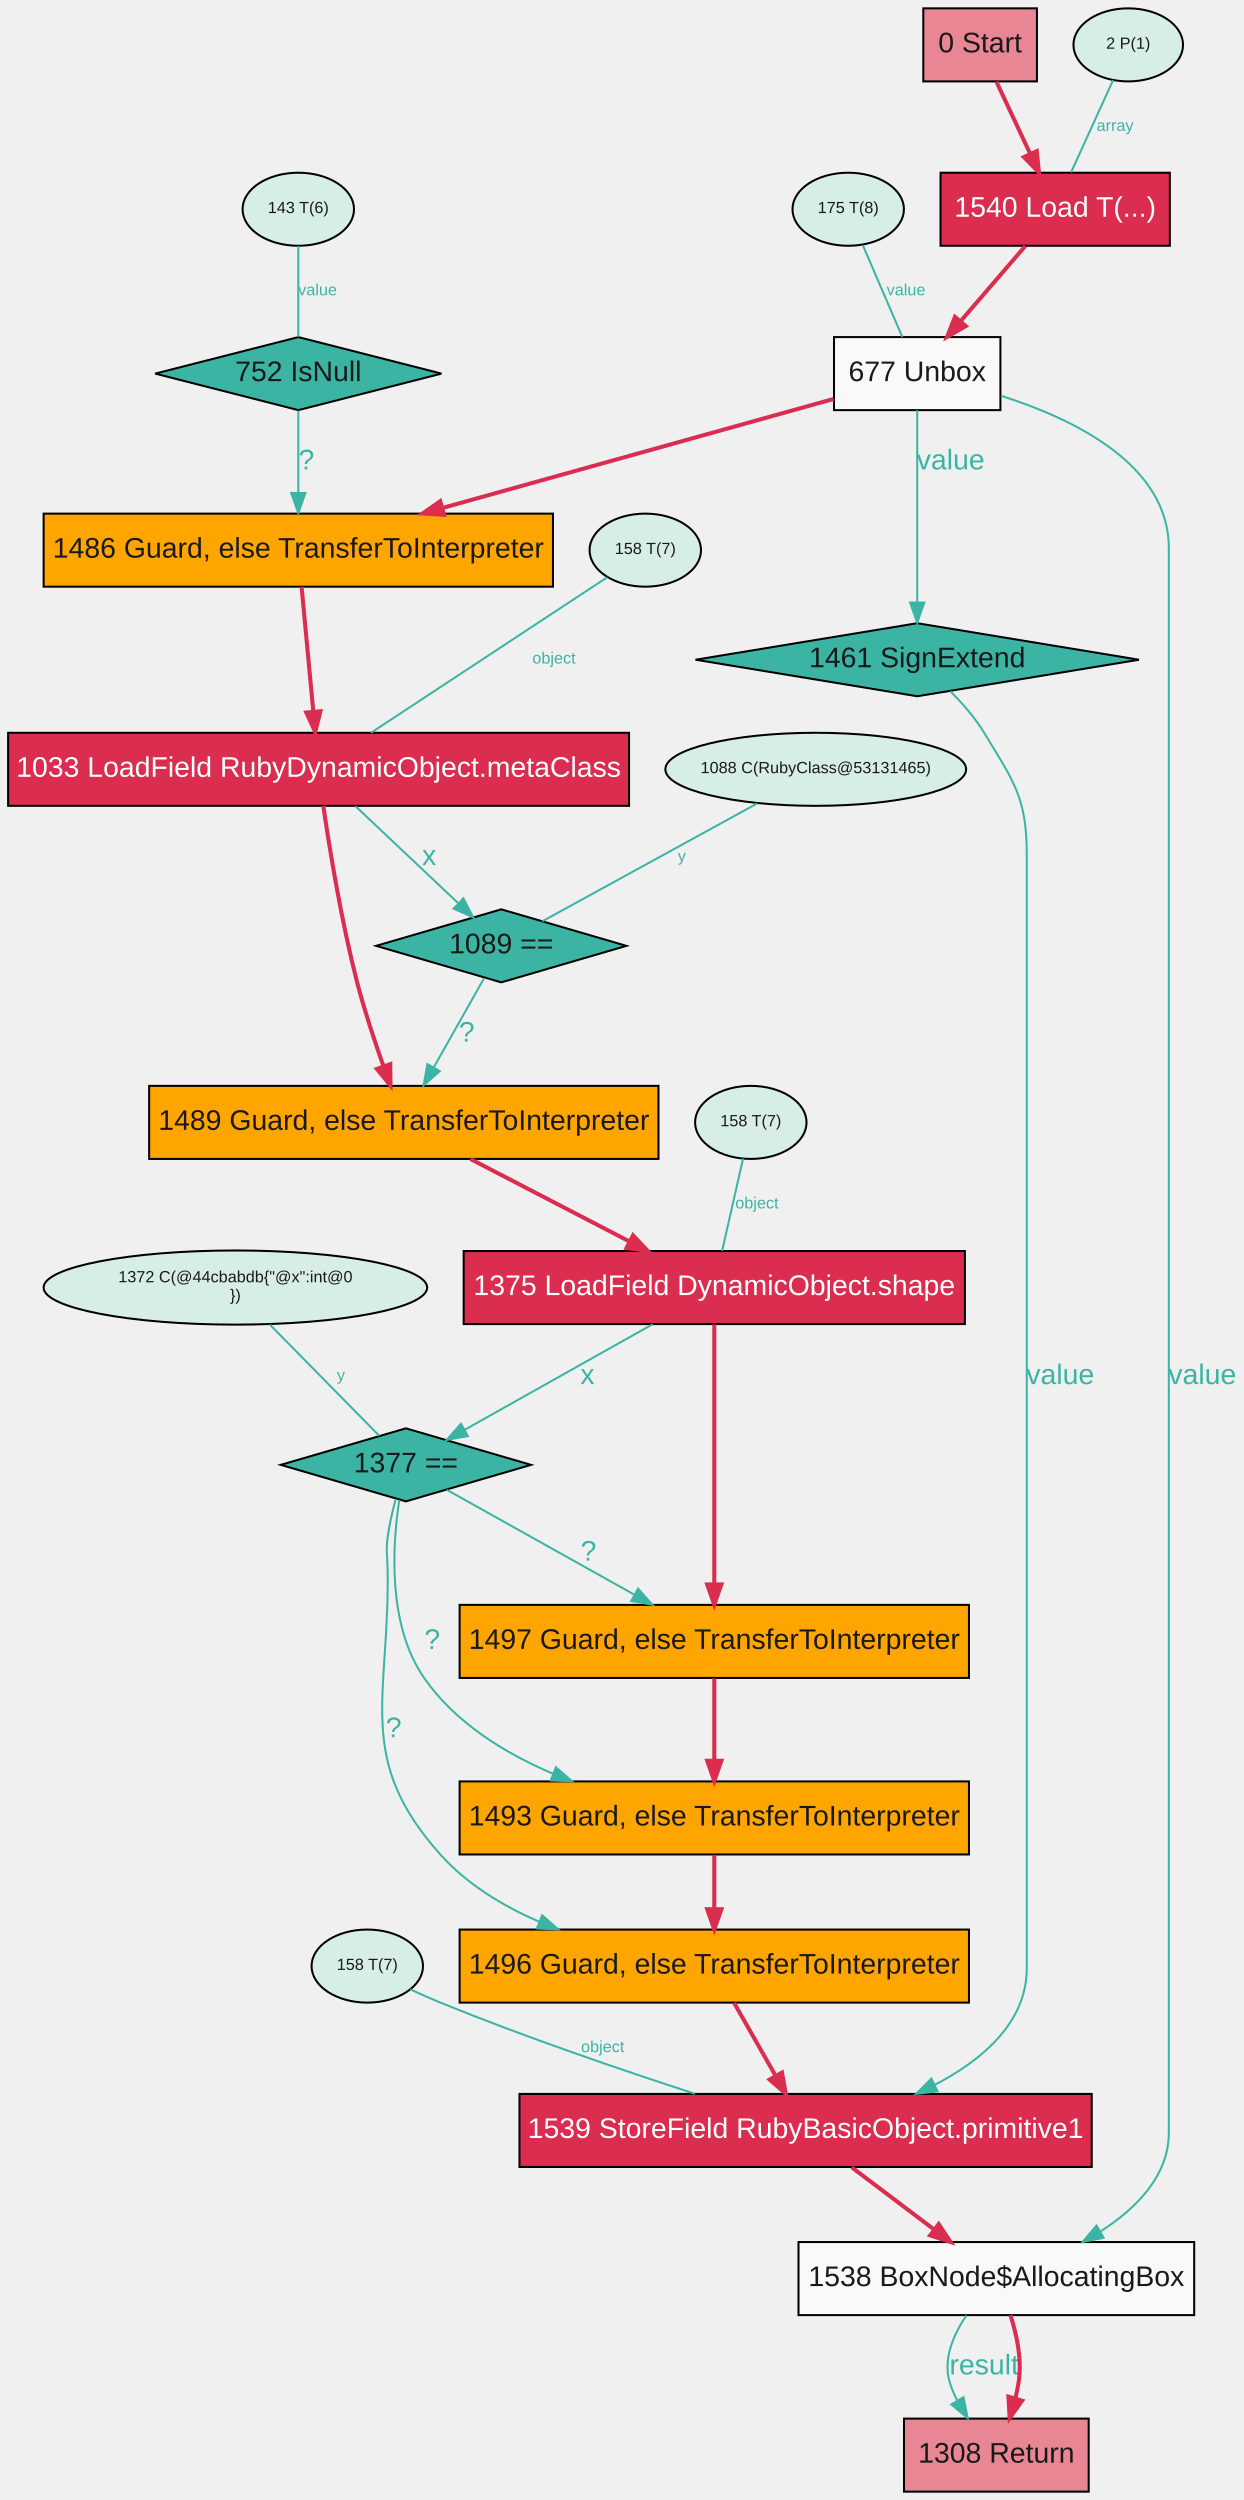
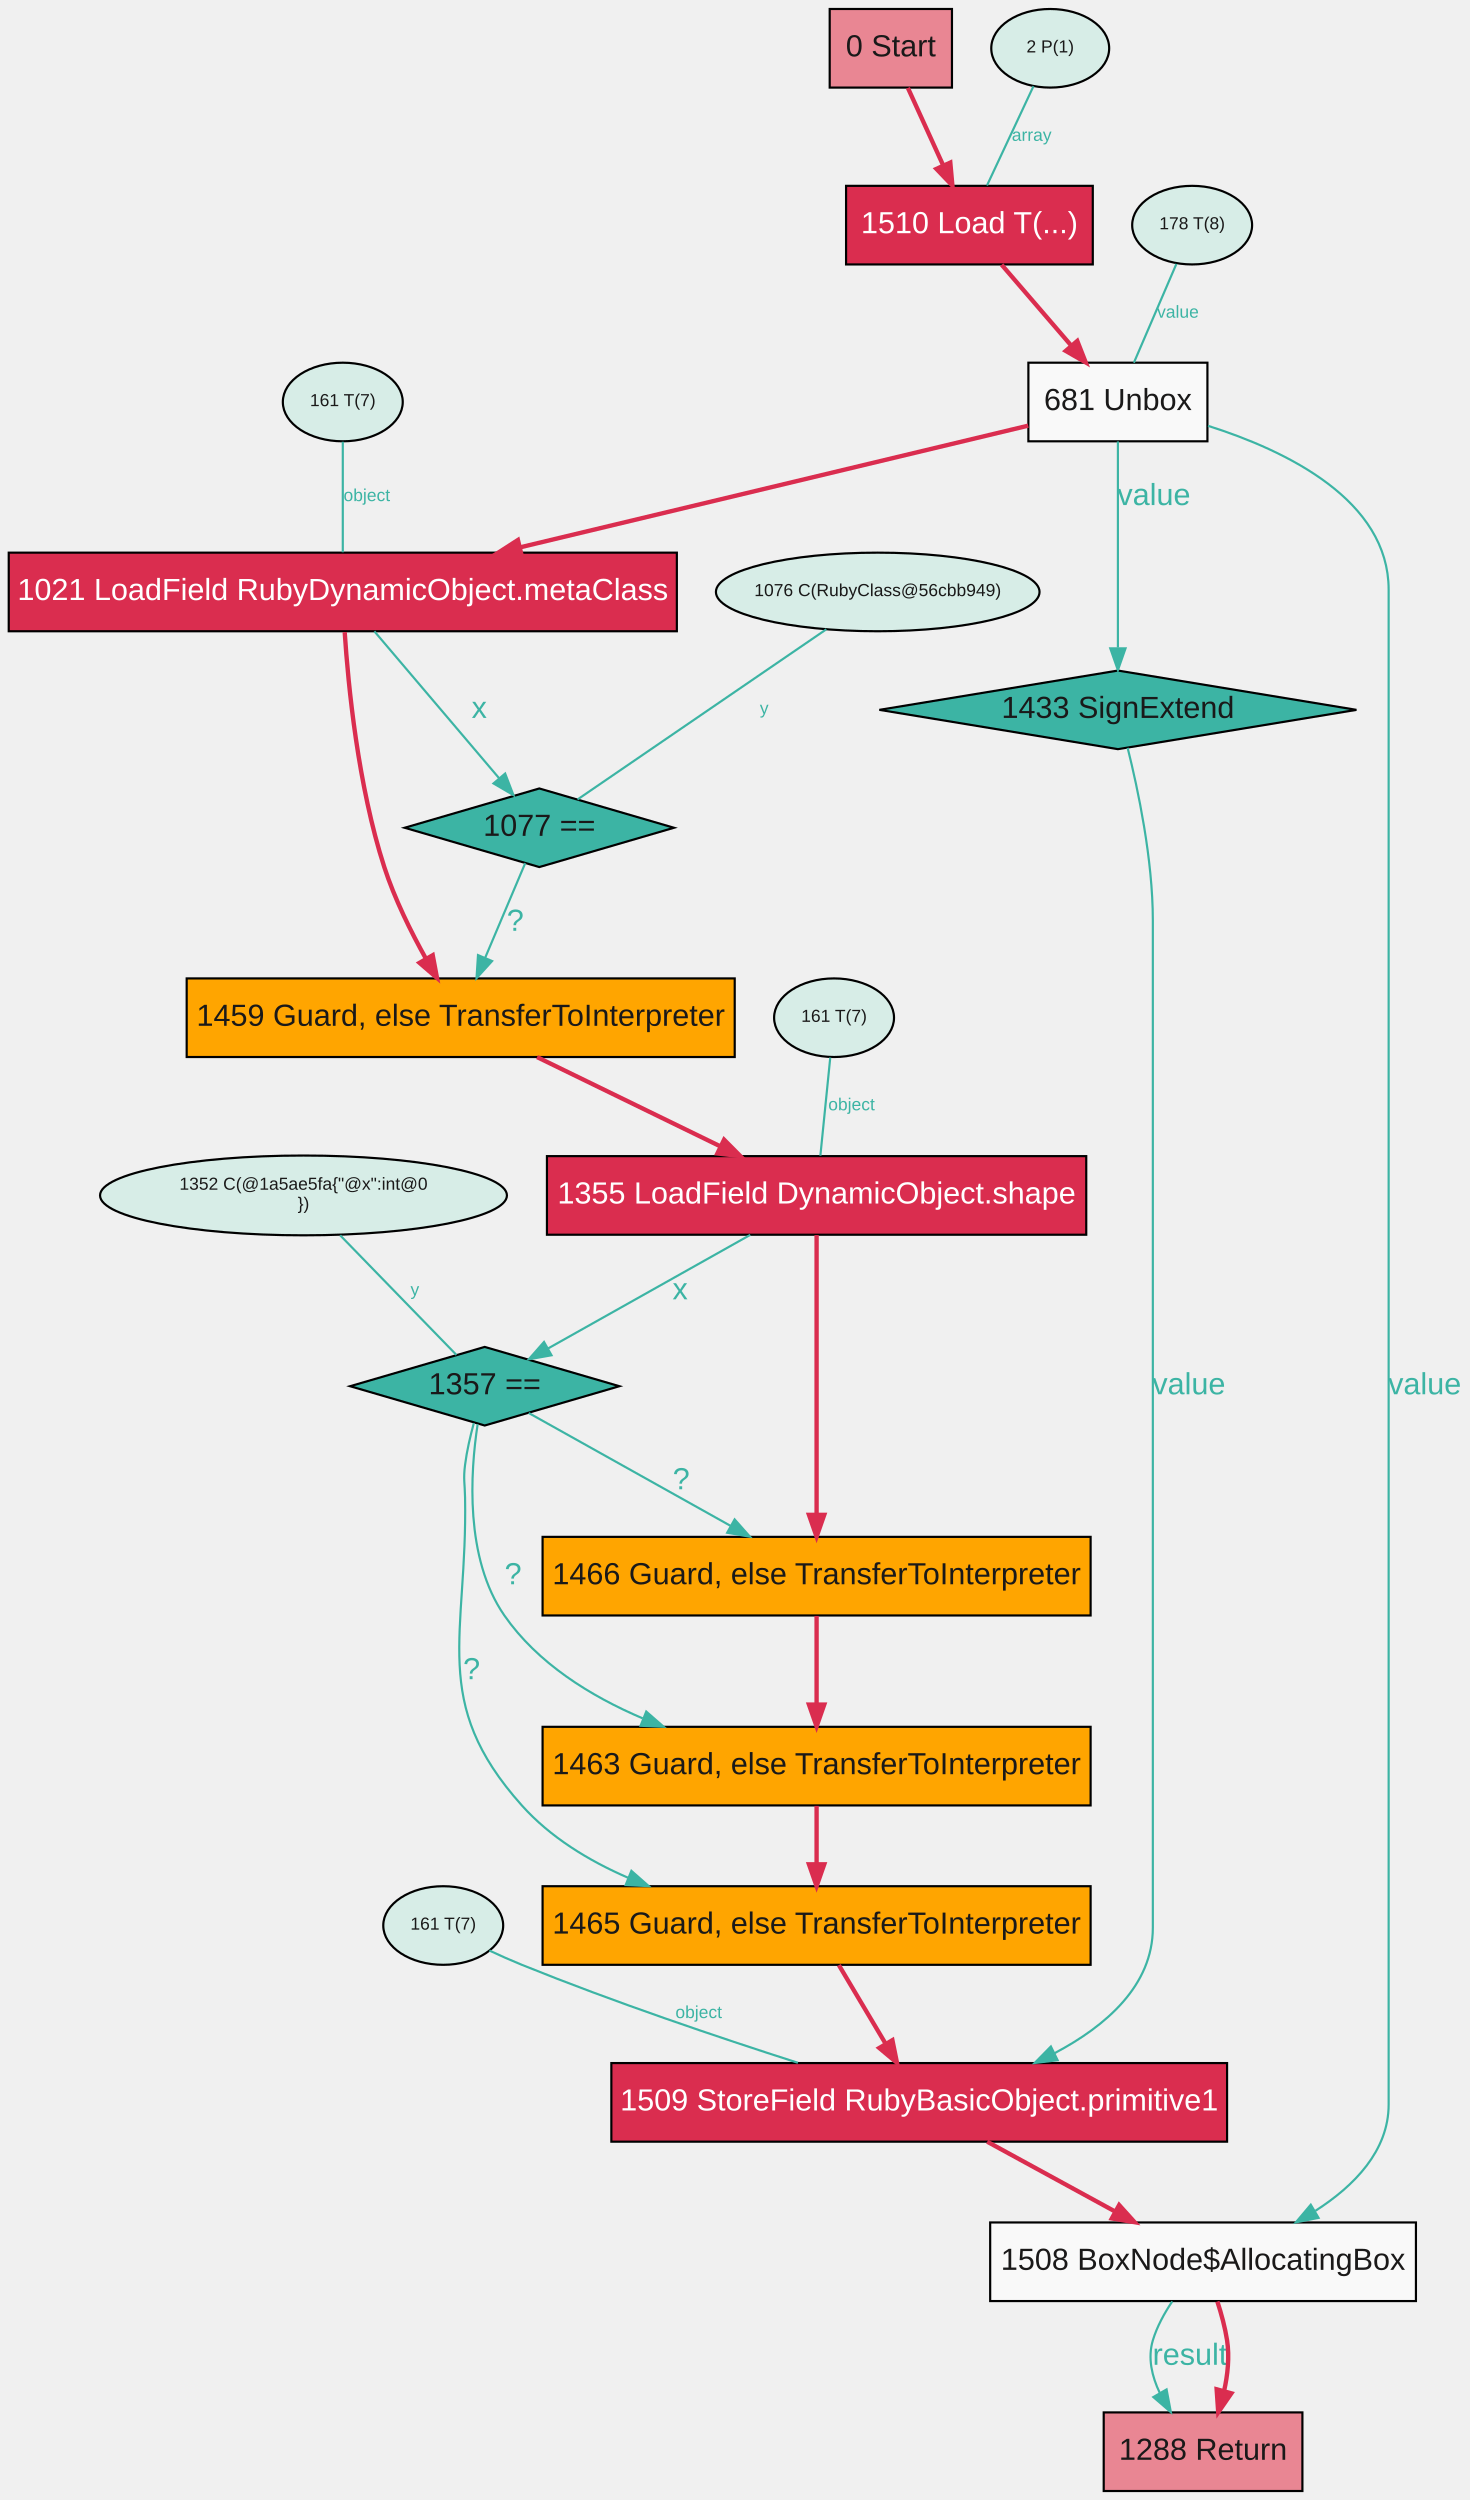
- <svg xmlns="http://www.w3.org/2000/svg" width="613pt" height="1232pt" viewBox="0.00 0.00 613.00 1231.77">
-   <g id="graph0" class="graph" transform="scale(1 1) rotate(0) translate(4 1227.77)">
+ <svg xmlns="http://www.w3.org/2000/svg" width="673pt" height="1145pt" viewBox="0.00 0.00 673.00 1144.77">
+   <g id="graph0" class="graph" transform="scale(1 1) rotate(0) translate(4 1140.77)">
    <g id="node1" class="node">
-       <polygon fill="#e98693" stroke="black" points="507,-1223.77 451,-1223.77 451,-1187.77 507,-1187.77 507,-1223.77" />
-       <text text-anchor="middle" x="479" y="-1202.07" font-family="Arial" font-size="14.00" fill="#1a1919">0 Start</text>
+       <polygon fill="#e98693" stroke="black" points="432,-1136.77 376,-1136.77 376,-1100.77 432,-1100.77 432,-1136.77" />
+       <text text-anchor="middle" x="404" y="-1115.07" font-family="Arial" font-size="14.00" fill="#1a1919">0 Start</text>
+     </g>
+     <g id="node15" class="node">
+       <polygon fill="#da2d4f" stroke="black" points="496.5,-1055.77 383.5,-1055.77 383.5,-1019.77 496.5,-1019.77 496.5,-1055.77" />
+       <text text-anchor="middle" x="440" y="-1034.07" font-family="Arial" font-size="14.00" fill="#ffffff">1510 Load T(...)</text>
+     </g>
+     <g id="edge27" class="edge">
+       <path fill="none" stroke="#da2d4f" stroke-width="2" d="M411.81,-1100.63C416.53,-1090.28 422.64,-1076.87 427.96,-1065.18" />
+       <polygon fill="#da2d4f" stroke="#da2d4f" stroke-width="2" points="431.24,-1066.43 432.2,-1055.88 424.87,-1063.53 431.24,-1066.43" />
+     </g>
+     <g id="node2" class="node">
+       <polygon fill="#f9f9f9" stroke="black" points="549,-974.77 467,-974.77 467,-938.77 549,-938.77 549,-974.77" />
+       <text text-anchor="middle" x="508" y="-953.07" font-family="Arial" font-size="14.00" fill="#1a1919">681 Unbox</text>
+     </g>
+     <g id="node3" class="node">
+       <polygon fill="#da2d4f" stroke="black" points="306,-887.77 0,-887.77 0,-851.77 306,-851.77 306,-887.77" />
+       <text text-anchor="middle" x="153" y="-866.07" font-family="Arial" font-size="14.00" fill="#ffffff">1021 LoadField RubyDynamicObject.metaClass</text>
+     </g>
+     <g id="edge1" class="edge">
+       <path fill="none" stroke="#da2d4f" stroke-width="2" d="M466.93,-945.94C410.28,-932.37 306.93,-907.63 234.34,-890.24" />
+       <polygon fill="#da2d4f" stroke="#da2d4f" stroke-width="2" points="234.84,-886.77 224.3,-887.84 233.21,-893.57 234.84,-886.77" />
+     </g>
+     <g id="node8" class="node">
+       <polygon fill="#3cb4a4" stroke="black" points="508,-833.77 398.74,-815.77 508,-797.77 617.26,-815.77 508,-833.77" />
+       <text text-anchor="middle" x="508" y="-812.07" font-family="Arial" font-size="14.00" fill="#1a1919">1433 SignExtend</text>
+     </g>
+     <g id="edge9" class="edge">
+       <path fill="none" stroke="#3cb4a4" d="M508,-938.73C508,-915.17 508,-872.41 508,-844.3" />
+       <polygon fill="#3cb4a4" stroke="#3cb4a4" points="511.5,-843.95 508,-833.95 504.5,-843.95 511.5,-843.95" />
+       <text text-anchor="middle" x="524.5" y="-909.57" font-family="arial" font-size="14.00" fill="#3cb4a4">value</text>
+     </g>
+     <g id="node13" class="node">
+       <polygon fill="#f9f9f9" stroke="black" points="644.5,-123 449.5,-123 449.5,-87 644.5,-87 644.5,-123" />
+       <text text-anchor="middle" x="547" y="-101.3" font-family="Arial" font-size="14.00" fill="#1a1919">1508 BoxNode$AllocatingBox</text>
+     </g>
+     <g id="edge18" class="edge">
+       <path fill="none" stroke="#3cb4a4" d="M549.29,-945.85C585.36,-934.43 632,-911.75 632,-870.77 632,-870.77 632,-870.77 632,-177 632,-155.85 616.31,-139.77 598.41,-128.3" />
+       <polygon fill="#3cb4a4" stroke="#3cb4a4" points="599.89,-125.11 589.5,-123.04 596.33,-131.14 599.89,-125.11" />
+       <text text-anchor="middle" x="648.5" y="-502.3" font-family="arial" font-size="14.00" fill="#3cb4a4">value</text>
+     </g>
+     <g id="node4" class="node">
+       <polygon fill="#3cb4a4" stroke="black" points="243,-779.77 181.33,-761.77 243,-743.77 304.67,-761.77 243,-779.77" />
+       <text text-anchor="middle" x="243" y="-758.07" font-family="Arial" font-size="14.00" fill="#1a1919">1077 ==</text>
+     </g>
+     <g id="edge3" class="edge">
+       <path fill="none" stroke="#3cb4a4" d="M167.46,-851.74C183.01,-833.43 207.76,-804.27 224.67,-784.36" />
+       <polygon fill="#3cb4a4" stroke="#3cb4a4" points="227.36,-786.6 231.16,-776.71 222.02,-782.07 227.36,-786.6" />
+       <text text-anchor="middle" x="215.5" y="-812.07" font-family="arial" font-size="14.00" fill="#3cb4a4">x</text>
+     </g>
+     <g id="node9" class="node">
+       <polygon fill="#ffa500" stroke="black" points="332.5,-692.77 81.5,-692.77 81.5,-656.77 332.5,-656.77 332.5,-692.77" />
+       <text text-anchor="middle" x="207" y="-671.07" font-family="Arial" font-size="14.00" fill="#1a1919">1459 Guard, else TransferToInterpreter</text>
+     </g>
+     <g id="edge2" class="edge">
+       <path fill="none" stroke="#da2d4f" stroke-width="2" d="M153.87,-851.38C155.48,-826.85 159.97,-780.94 172,-743.77 176.69,-729.27 184.21,-714.11 191.08,-701.79" />
+       <polygon fill="#da2d4f" stroke="#da2d4f" stroke-width="2" points="194.19,-703.4 196.15,-692.98 188.13,-699.91 194.19,-703.4" />
+     </g>
+     <g id="edge10" class="edge">
+       <path fill="none" stroke="#3cb4a4" d="M236.56,-745.57C231.47,-733.55 224.23,-716.46 218.19,-702.2" />
+       <polygon fill="#3cb4a4" stroke="#3cb4a4" points="221.37,-700.72 214.25,-692.88 214.92,-703.45 221.37,-700.72" />
+       <text text-anchor="middle" x="232" y="-714.57" font-family="arial" font-size="14.00" fill="#3cb4a4">?</text>
+     </g>
+     <g id="node5" class="node">
+       <polygon fill="#e98693" stroke="black" points="592.5,-36 501.5,-36 501.5,0 592.5,0 592.5,-36" />
+       <text text-anchor="middle" x="547" y="-14.3" font-family="Arial" font-size="14.00" fill="#1a1919">1288 Return</text>
+     </g>
+     <g id="node6" class="node">
+       <polygon fill="#da2d4f" stroke="black" points="493.5,-611.38 246.5,-611.38 246.5,-575.38 493.5,-575.38 493.5,-611.38" />
+       <text text-anchor="middle" x="370" y="-589.68" font-family="Arial" font-size="14.00" fill="#ffffff">1355 LoadField DynamicObject.shape</text>
+     </g>
+     <g id="node7" class="node">
+       <polygon fill="#3cb4a4" stroke="black" points="218,-524 156.33,-506 218,-488 279.67,-506 218,-524" />
+       <text text-anchor="middle" x="218" y="-502.3" font-family="Arial" font-size="14.00" fill="#1a1919">1357 ==</text>
+     </g>
+     <g id="edge7" class="edge">
+       <path fill="none" stroke="#3cb4a4" d="M339.61,-575.31C312.64,-560.16 273.51,-538.18 246.98,-523.28" />
+       <polygon fill="#3cb4a4" stroke="#3cb4a4" points="248.59,-520.17 238.16,-518.32 245.16,-526.27 248.59,-520.17" />
+       <text text-anchor="middle" x="307.5" y="-545.8" font-family="arial" font-size="14.00" fill="#3cb4a4">x</text>
+     </g>
+     <g id="node12" class="node">
+       <polygon fill="#ffa500" stroke="black" points="495.5,-437 244.5,-437 244.5,-401 495.5,-401 495.5,-437" />
+       <text text-anchor="middle" x="370" y="-415.3" font-family="Arial" font-size="14.00" fill="#1a1919">1466 Guard, else TransferToInterpreter</text>
+     </g>
+     <g id="edge6" class="edge">
+       <path fill="none" stroke="#da2d4f" stroke-width="2" d="M370,-575.23C370,-545.28 370,-483.25 370,-447.33" />
+       <polygon fill="#da2d4f" stroke="#da2d4f" stroke-width="2" points="373.5,-447.09 370,-437.09 366.5,-447.09 373.5,-447.09" />
+     </g>
+     <g id="node10" class="node">
+       <polygon fill="#ffa500" stroke="black" points="495.5,-350 244.5,-350 244.5,-314 495.5,-314 495.5,-350" />
+       <text text-anchor="middle" x="370" y="-328.3" font-family="Arial" font-size="14.00" fill="#1a1919">1463 Guard, else TransferToInterpreter</text>
+     </g>
+     <g id="edge12" class="edge">
+       <path fill="none" stroke="#3cb4a4" d="M214.76,-488.56C211.38,-466.53 208.82,-427.21 227,-401 242.15,-379.17 266.25,-364.13 290.38,-353.86" />
+       <polygon fill="#3cb4a4" stroke="#3cb4a4" points="291.98,-356.99 299.97,-350.02 289.38,-350.49 291.98,-356.99" />
+       <text text-anchor="middle" x="231" y="-415.3" font-family="arial" font-size="14.00" fill="#3cb4a4">?</text>
+     </g>
+     <g id="node11" class="node">
+       <polygon fill="#ffa500" stroke="black" points="495.5,-277 244.5,-277 244.5,-241 495.5,-241 495.5,-277" />
+       <text text-anchor="middle" x="370" y="-255.3" font-family="Arial" font-size="14.00" fill="#1a1919">1465 Guard, else TransferToInterpreter</text>
+     </g>
+     <g id="edge14" class="edge">
+       <path fill="none" stroke="#3cb4a4" d="M213.02,-489.13C211.4,-483.19 209.8,-476.35 209,-470 208.16,-463.39 208.88,-461.67 209,-455 210.18,-391.29 192.52,-361.5 235,-314 248.04,-299.42 265.56,-288.72 283.64,-280.88" />
+       <polygon fill="#3cb4a4" stroke="#3cb4a4" points="285.18,-284.04 293.13,-277.04 282.55,-277.55 285.18,-284.04" />
+       <text text-anchor="middle" x="212" y="-371.8" font-family="arial" font-size="14.00" fill="#3cb4a4">?</text>
+     </g>
+     <g id="edge16" class="edge">
+       <path fill="none" stroke="#3cb4a4" d="M238.18,-493.71C261.68,-480.58 301.03,-458.57 330.63,-442.02" />
+       <polygon fill="#3cb4a4" stroke="#3cb4a4" points="332.46,-445 339.48,-437.07 329.04,-438.89 332.46,-445" />
+       <text text-anchor="middle" x="308" y="-458.8" font-family="arial" font-size="14.00" fill="#3cb4a4">?</text>
+     </g>
+     <g id="node14" class="node">
+       <polygon fill="#da2d4f" stroke="black" points="558,-196 276,-196 276,-160 558,-160 558,-196" />
+       <text text-anchor="middle" x="417" y="-174.3" font-family="Arial" font-size="14.00" fill="#ffffff">1509 StoreField RubyBasicObject.primitive1</text>
+     </g>
+     <g id="edge20" class="edge">
+       <path fill="none" stroke="#3cb4a4" d="M512.46,-798.35C517.19,-779.43 524,-747.34 524,-719.27 524,-719.27 524,-719.27 524,-258 524,-231.59 502.64,-213.01 479,-200.53" />
+       <polygon fill="#3cb4a4" stroke="#3cb4a4" points="480.39,-197.31 469.87,-196.04 477.3,-203.6 480.39,-197.31" />
+       <text text-anchor="middle" x="540.5" y="-502.3" font-family="arial" font-size="14.00" fill="#3cb4a4">value</text>
+     </g>
+     <g id="edge11" class="edge">
+       <path fill="none" stroke="#da2d4f" stroke-width="2" d="M241.97,-656.74C266.57,-644.76 299.68,-628.63 326.06,-615.78" />
+       <polygon fill="#da2d4f" stroke="#da2d4f" stroke-width="2" points="327.63,-618.91 335.09,-611.39 324.57,-612.62 327.63,-618.91" />
+     </g>
+     <g id="edge13" class="edge">
+       <path fill="none" stroke="#da2d4f" stroke-width="2" d="M370,-313.81C370,-305.79 370,-296.05 370,-287.07" />
+       <polygon fill="#da2d4f" stroke="#da2d4f" stroke-width="2" points="373.5,-287.03 370,-277.03 366.5,-287.03 373.5,-287.03" />
+     </g>
+     <g id="edge15" class="edge">
+       <path fill="none" stroke="#da2d4f" stroke-width="2" d="M380.2,-240.86C386.48,-230.3 394.65,-216.56 401.7,-204.71" />
+       <polygon fill="#da2d4f" stroke="#da2d4f" stroke-width="2" points="404.72,-206.49 406.82,-196.11 398.7,-202.91 404.72,-206.49" />
+     </g>
+     <g id="edge17" class="edge">
+       <path fill="none" stroke="#da2d4f" stroke-width="2" d="M370,-400.8C370,-389.16 370,-373.55 370,-360.24" />
+       <polygon fill="#da2d4f" stroke="#da2d4f" stroke-width="2" points="373.5,-360.18 370,-350.18 366.5,-360.18 373.5,-360.18" />
+     </g>
+     <g id="edge5" class="edge">
+       <path fill="none" stroke="#3cb4a4" d="M532.9,-86.84C529.28,-81.46 525.88,-75.27 524,-69 521.59,-60.93 523.56,-52.49 527.19,-44.89" />
+       <polygon fill="#3cb4a4" stroke="#3cb4a4" points="530.29,-46.53 532.25,-36.12 524.22,-43.03 530.29,-46.53" />
+       <text text-anchor="middle" x="541" y="-57.8" font-family="arial" font-size="14.00" fill="#3cb4a4">result</text>
+     </g>
+     <g id="edge19" class="edge">
+       <path fill="none" stroke="#da2d4f" stroke-width="2" d="M553.55,-86.8C555.37,-81.21 557.09,-74.92 558,-69 559.17,-61.39 558.29,-53.2 556.61,-45.71" />
+       <polygon fill="#da2d4f" stroke="#da2d4f" stroke-width="2" points="559.97,-44.74 553.94,-36.02 553.22,-46.59 559.97,-44.74" />
+     </g>
+     <g id="edge21" class="edge">
+       <path fill="none" stroke="#da2d4f" stroke-width="2" d="M448.14,-159.99C465.7,-150.4 487.83,-138.32 506.7,-128.01" />
+       <polygon fill="#da2d4f" stroke="#da2d4f" stroke-width="2" points="508.57,-130.98 515.67,-123.11 505.21,-124.84 508.57,-130.98" />
+     </g>
+     <g id="edge28" class="edge">
+       <path fill="none" stroke="#da2d4f" stroke-width="2" d="M454.75,-1019.63C464.02,-1008.86 476.13,-994.79 486.46,-982.79" />
+       <polygon fill="#da2d4f" stroke="#da2d4f" stroke-width="2" points="489.4,-984.74 493.27,-974.88 484.1,-980.17 489.4,-984.74" />
+     </g>
+     <g id="node16" class="node">
+       <ellipse fill="#d7ede7" stroke="black" cx="398" cy="-869.77" rx="74.11" ry="18" />
+       <text text-anchor="middle" x="398" y="-867.87" font-family="Arial" font-size="8.00" fill="#1a1919">1076 C(RubyClass@56cbb949)</text>
+     </g>
+     <g id="edge4" class="edge">
+       <path fill="none" stroke="#3cb4a4" d="M374.46,-852.67C343.12,-831.24 288.43,-793.83 260.5,-774.73" />
+       <text text-anchor="middle" x="346" y="-813.87" font-family="arial" font-size="8.00" fill="#3cb4a4">y</text>
    </g>
    <g id="node17" class="node">
-       <polygon fill="#da2d4f" stroke="black" points="572.5,-1142.77 459.5,-1142.77 459.5,-1106.77 572.5,-1106.77 572.5,-1142.77" />
-       <text text-anchor="middle" x="516" y="-1121.07" font-family="Arial" font-size="14.00" fill="#ffffff">1540 Load T(...)</text>
-     </g>
-     <g id="edge30" class="edge">
-       <path fill="none" stroke="#da2d4f" stroke-width="2" d="M487.03,-1187.63C491.88,-1177.28 498.16,-1163.87 503.63,-1152.18" />
-       <polygon fill="#da2d4f" stroke="#da2d4f" stroke-width="2" points="506.92,-1153.42 507.99,-1142.88 500.58,-1150.45 506.92,-1153.42" />
-     </g>
-     <g id="node2" class="node">
-       <polygon fill="#f9f9f9" stroke="black" points="489,-1061.77 407,-1061.77 407,-1025.77 489,-1025.77 489,-1061.77" />
-       <text text-anchor="middle" x="448" y="-1040.07" font-family="Arial" font-size="14.00" fill="#1a1919">677 Unbox</text>
-     </g>
-     <g id="node9" class="node">
-       <polygon fill="#3cb4a4" stroke="black" points="448,-920.77 338.74,-902.77 448,-884.77 557.26,-902.77 448,-920.77" />
-       <text text-anchor="middle" x="448" y="-899.07" font-family="Arial" font-size="14.00" fill="#1a1919">1461 SignExtend</text>
-     </g>
-     <g id="edge9" class="edge">
-       <path fill="none" stroke="#3cb4a4" d="M448,-1025.73C448,-1002.17 448,-959.41 448,-931.3" />
-       <polygon fill="#3cb4a4" stroke="#3cb4a4" points="451.5,-930.95 448,-920.95 444.5,-930.95 451.5,-930.95" />
-       <text text-anchor="middle" x="464.5" y="-996.57" font-family="arial" font-size="14.00" fill="#3cb4a4">value</text>
-     </g>
-     <g id="node10" class="node">
-       <polygon fill="#ffa500" stroke="black" points="268.5,-974.77 17.5,-974.77 17.5,-938.77 268.5,-938.77 268.5,-974.77" />
-       <text text-anchor="middle" x="143" y="-953.07" font-family="Arial" font-size="14.00" fill="#1a1919">1486 Guard, else TransferToInterpreter</text>
-     </g>
-     <g id="edge1" class="edge">
-       <path fill="none" stroke="#da2d4f" stroke-width="2" d="M406.87,-1031.31C357.5,-1017.55 273.9,-994.25 214.03,-977.56" />
-       <polygon fill="#da2d4f" stroke="#da2d4f" stroke-width="2" points="214.83,-974.15 204.26,-974.84 212.95,-980.9 214.83,-974.15" />
-     </g>
-     <g id="node15" class="node">
-       <polygon fill="#f9f9f9" stroke="black" points="584.5,-123 389.5,-123 389.5,-87 584.5,-87 584.5,-123" />
-       <text text-anchor="middle" x="487" y="-101.3" font-family="Arial" font-size="14.00" fill="#1a1919">1538 BoxNode$AllocatingBox</text>
-     </g>
-     <g id="edge20" class="edge">
-       <path fill="none" stroke="#3cb4a4" d="M489.29,-1032.85C525.36,-1021.43 572,-998.75 572,-957.77 572,-957.77 572,-957.77 572,-177 572,-155.85 556.31,-139.77 538.41,-128.3" />
-       <polygon fill="#3cb4a4" stroke="#3cb4a4" points="539.89,-125.11 529.5,-123.04 536.33,-131.14 539.89,-125.11" />
-       <text text-anchor="middle" x="588.5" y="-545.8" font-family="arial" font-size="14.00" fill="#3cb4a4">value</text>
-     </g>
-     <g id="node3" class="node">
-       <polygon fill="#3cb4a4" stroke="black" points="143,-1061.77 72.45,-1043.77 143,-1025.77 213.55,-1043.77 143,-1061.77" />
-       <text text-anchor="middle" x="143" y="-1040.07" font-family="Arial" font-size="14.00" fill="#1a1919">752 IsNull</text>
-     </g>
-     <g id="edge10" class="edge">
-       <path fill="none" stroke="#3cb4a4" d="M143,-1025.57C143,-1013.93 143,-998.32 143,-985.01" />
-       <polygon fill="#3cb4a4" stroke="#3cb4a4" points="146.5,-984.94 143,-974.94 139.5,-984.95 146.5,-984.94" />
-       <text text-anchor="middle" x="147" y="-996.57" font-family="arial" font-size="14.00" fill="#3cb4a4">?</text>
-     </g>
-     <g id="node4" class="node">
-       <polygon fill="#da2d4f" stroke="black" points="306,-866.77 0,-866.77 0,-830.77 306,-830.77 306,-866.77" />
-       <text text-anchor="middle" x="153" y="-845.07" font-family="Arial" font-size="14.00" fill="#ffffff">1033 LoadField RubyDynamicObject.metaClass</text>
-     </g>
-     <g id="node5" class="node">
-       <polygon fill="#3cb4a4" stroke="black" points="243,-779.77 181.33,-761.77 243,-743.77 304.67,-761.77 243,-779.77" />
-       <text text-anchor="middle" x="243" y="-758.07" font-family="Arial" font-size="14.00" fill="#1a1919">1089 ==</text>
-     </g>
-     <g id="edge3" class="edge">
-       <path fill="none" stroke="#3cb4a4" d="M171.21,-830.57C185.82,-816.77 206.35,-797.38 221.72,-782.87" />
-       <polygon fill="#3cb4a4" stroke="#3cb4a4" points="224.36,-785.19 229.22,-775.78 219.55,-780.1 224.36,-785.19" />
-       <text text-anchor="middle" x="207.5" y="-801.57" font-family="arial" font-size="14.00" fill="#3cb4a4">x</text>
-     </g>
-     <g id="node11" class="node">
-       <polygon fill="#ffa500" stroke="black" points="320.5,-692.77 69.5,-692.77 69.5,-656.77 320.5,-656.77 320.5,-692.77" />
-       <text text-anchor="middle" x="195" y="-671.07" font-family="Arial" font-size="14.00" fill="#1a1919">1489 Guard, else TransferToInterpreter</text>
-     </g>
-     <g id="edge2" class="edge">
-       <path fill="none" stroke="#da2d4f" stroke-width="2" d="M155.34,-830.67C158.37,-809.93 164.18,-773.98 172,-743.77 175.56,-730.01 180.52,-715.01 184.92,-702.61" />
-       <polygon fill="#da2d4f" stroke="#da2d4f" stroke-width="2" points="188.32,-703.48 188.44,-692.89 181.74,-701.1 188.32,-703.48" />
-     </g>
-     <g id="edge12" class="edge">
-       <path fill="none" stroke="#3cb4a4" d="M234.64,-745.96C227.81,-733.87 217.98,-716.47 209.83,-702.02" />
-       <polygon fill="#3cb4a4" stroke="#3cb4a4" points="212.72,-700.03 204.75,-693.04 206.62,-703.47 212.72,-700.03" />
-       <text text-anchor="middle" x="226" y="-714.57" font-family="arial" font-size="14.00" fill="#3cb4a4">?</text>
-     </g>
-     <g id="node6" class="node">
-       <polygon fill="#e98693" stroke="black" points="532.5,-36 441.5,-36 441.5,0 532.5,0 532.5,-36" />
-       <text text-anchor="middle" x="487" y="-14.3" font-family="Arial" font-size="14.00" fill="#1a1919">1308 Return</text>
-     </g>
-     <g id="node7" class="node">
-       <polygon fill="#da2d4f" stroke="black" points="471.5,-611.38 224.5,-611.38 224.5,-575.38 471.5,-575.38 471.5,-611.38" />
-       <text text-anchor="middle" x="348" y="-589.68" font-family="Arial" font-size="14.00" fill="#ffffff">1375 LoadField DynamicObject.shape</text>
-     </g>
-     <g id="node8" class="node">
-       <polygon fill="#3cb4a4" stroke="black" points="196,-524 134.33,-506 196,-488 257.67,-506 196,-524" />
-       <text text-anchor="middle" x="196" y="-502.3" font-family="Arial" font-size="14.00" fill="#1a1919">1377 ==</text>
-     </g>
-     <g id="edge7" class="edge">
-       <path fill="none" stroke="#3cb4a4" d="M317.61,-575.31C290.64,-560.16 251.51,-538.18 224.98,-523.28" />
-       <polygon fill="#3cb4a4" stroke="#3cb4a4" points="226.59,-520.17 216.16,-518.32 223.16,-526.27 226.59,-520.17" />
-       <text text-anchor="middle" x="285.5" y="-545.8" font-family="arial" font-size="14.00" fill="#3cb4a4">x</text>
-     </g>
-     <g id="node14" class="node">
-       <polygon fill="#ffa500" stroke="black" points="473.5,-437 222.5,-437 222.5,-401 473.5,-401 473.5,-437" />
-       <text text-anchor="middle" x="348" y="-415.3" font-family="Arial" font-size="14.00" fill="#1a1919">1497 Guard, else TransferToInterpreter</text>
-     </g>
-     <g id="edge6" class="edge">
-       <path fill="none" stroke="#da2d4f" stroke-width="2" d="M348,-575.23C348,-545.28 348,-483.25 348,-447.33" />
-       <polygon fill="#da2d4f" stroke="#da2d4f" stroke-width="2" points="351.5,-447.09 348,-437.09 344.5,-447.09 351.5,-447.09" />
-     </g>
-     <g id="node12" class="node">
-       <polygon fill="#ffa500" stroke="black" points="473.5,-350 222.5,-350 222.5,-314 473.5,-314 473.5,-350" />
-       <text text-anchor="middle" x="348" y="-328.3" font-family="Arial" font-size="14.00" fill="#1a1919">1493 Guard, else TransferToInterpreter</text>
-     </g>
-     <g id="edge14" class="edge">
-       <path fill="none" stroke="#3cb4a4" d="M192.76,-488.56C189.38,-466.53 186.82,-427.21 205,-401 220.15,-379.17 244.25,-364.13 268.38,-353.86" />
-       <polygon fill="#3cb4a4" stroke="#3cb4a4" points="269.98,-356.99 277.97,-350.02 267.38,-350.49 269.98,-356.99" />
-       <text text-anchor="middle" x="209" y="-415.3" font-family="arial" font-size="14.00" fill="#3cb4a4">?</text>
-     </g>
-     <g id="node13" class="node">
-       <polygon fill="#ffa500" stroke="black" points="473.5,-277 222.5,-277 222.5,-241 473.5,-241 473.5,-277" />
-       <text text-anchor="middle" x="348" y="-255.3" font-family="Arial" font-size="14.00" fill="#1a1919">1496 Guard, else TransferToInterpreter</text>
-     </g>
-     <g id="edge16" class="edge">
-       <path fill="none" stroke="#3cb4a4" d="M191.02,-489.13C189.4,-483.19 187.8,-476.35 187,-470 186.16,-463.39 186.88,-461.67 187,-455 188.18,-391.29 170.52,-361.5 213,-314 226.04,-299.42 243.56,-288.72 261.64,-280.88" />
-       <polygon fill="#3cb4a4" stroke="#3cb4a4" points="263.18,-284.04 271.13,-277.04 260.55,-277.55 263.18,-284.04" />
-       <text text-anchor="middle" x="190" y="-371.8" font-family="arial" font-size="14.00" fill="#3cb4a4">?</text>
-     </g>
-     <g id="edge18" class="edge">
-       <path fill="none" stroke="#3cb4a4" d="M216.18,-493.71C239.68,-480.58 279.03,-458.57 308.63,-442.02" />
-       <polygon fill="#3cb4a4" stroke="#3cb4a4" points="310.46,-445 317.48,-437.07 307.04,-438.89 310.46,-445" />
-       <text text-anchor="middle" x="286" y="-458.8" font-family="arial" font-size="14.00" fill="#3cb4a4">?</text>
-     </g>
-     <g id="node16" class="node">
-       <polygon fill="#da2d4f" stroke="black" points="534,-196 252,-196 252,-160 534,-160 534,-196" />
-       <text text-anchor="middle" x="393" y="-174.3" font-family="Arial" font-size="14.00" fill="#ffffff">1539 StoreField RubyBasicObject.primitive1</text>
+       <ellipse fill="#d7ede7" stroke="black" cx="135" cy="-593.38" rx="93.18" ry="18.27" />
+       <text text-anchor="middle" x="135" y="-595.98" font-family="Arial" font-size="8.00" fill="#1a1919">1352 C(@1a5ae5fa{"@x":int@0</text>
+       <text text-anchor="middle" x="135" y="-586.98" font-family="Arial" font-size="8.00" fill="#1a1919">})</text>
+     </g>
+     <g id="edge8" class="edge">
+       <path fill="none" stroke="#3cb4a4" d="M151.8,-575.11C167.52,-558.93 190.69,-535.09 205.04,-520.34" />
+       <text text-anchor="middle" x="186" y="-547.6" font-family="arial" font-size="8.00" fill="#3cb4a4">y</text>
+     </g>
+     <g id="node18" class="node">
+       <ellipse fill="#d7ede7" stroke="black" cx="153" cy="-956.77" rx="27.46" ry="18" />
+       <text text-anchor="middle" x="153" y="-954.87" font-family="Arial" font-size="8.00" fill="#1a1919">161 T(7)</text>
    </g>
    <g id="edge22" class="edge">
-       <path fill="none" stroke="#3cb4a4" d="M464.32,-887.26C470.21,-881.37 476.5,-874.2 481,-866.77 495.76,-842.43 502,-834.73 502,-806.27 502,-806.27 502,-806.27 502,-258 502,-231.47 480.57,-212.94 456.72,-200.53" />
-       <polygon fill="#3cb4a4" stroke="#3cb4a4" points="458.03,-197.27 447.5,-196.06 454.98,-203.57 458.03,-197.27" />
-       <text text-anchor="middle" x="518.5" y="-545.8" font-family="arial" font-size="14.00" fill="#3cb4a4">value</text>
-     </g>
-     <g id="edge11" class="edge">
-       <path fill="none" stroke="#da2d4f" stroke-width="2" d="M144.61,-938.74C146.17,-922.15 148.58,-896.65 150.41,-877.2" />
-       <polygon fill="#da2d4f" stroke="#da2d4f" stroke-width="2" points="153.91,-877.39 151.36,-867.11 146.94,-876.74 153.91,-877.39" />
-     </g>
-     <g id="edge13" class="edge">
-       <path fill="none" stroke="#da2d4f" stroke-width="2" d="M227.82,-656.74C250.71,-644.86 281.45,-628.91 306.11,-616.12" />
-       <polygon fill="#da2d4f" stroke="#da2d4f" stroke-width="2" points="307.97,-619.1 315.23,-611.39 304.74,-612.89 307.97,-619.1" />
-     </g>
-     <g id="edge15" class="edge">
-       <path fill="none" stroke="#da2d4f" stroke-width="2" d="M348,-313.81C348,-305.79 348,-296.05 348,-287.07" />
-       <polygon fill="#da2d4f" stroke="#da2d4f" stroke-width="2" points="351.5,-287.03 348,-277.03 344.5,-287.03 351.5,-287.03" />
-     </g>
-     <g id="edge17" class="edge">
-       <path fill="none" stroke="#da2d4f" stroke-width="2" d="M357.76,-240.86C363.72,-230.4 371.45,-216.83 378.15,-205.06" />
-       <polygon fill="#da2d4f" stroke="#da2d4f" stroke-width="2" points="381.35,-206.53 383.25,-196.11 375.26,-203.07 381.35,-206.53" />
-     </g>
-     <g id="edge19" class="edge">
-       <path fill="none" stroke="#da2d4f" stroke-width="2" d="M348,-400.8C348,-389.16 348,-373.55 348,-360.24" />
-       <polygon fill="#da2d4f" stroke="#da2d4f" stroke-width="2" points="351.5,-360.18 348,-350.18 344.5,-360.18 351.5,-360.18" />
-     </g>
-     <g id="edge5" class="edge">
-       <path fill="none" stroke="#3cb4a4" d="M472.25,-86.88C465.89,-77.44 460.6,-65.35 464,-54 464.91,-50.96 466.17,-47.95 467.65,-45.03" />
-       <polygon fill="#3cb4a4" stroke="#3cb4a4" points="470.82,-46.55 472.9,-36.16 464.79,-42.98 470.82,-46.55" />
-       <text text-anchor="middle" x="481" y="-57.8" font-family="arial" font-size="14.00" fill="#3cb4a4">result</text>
-     </g>
-     <g id="edge21" class="edge">
-       <path fill="none" stroke="#da2d4f" stroke-width="2" d="M493.94,-86.98C497.06,-77.35 499.7,-65.07 498,-54 497.59,-51.32 497.01,-48.56 496.33,-45.83" />
-       <polygon fill="#da2d4f" stroke="#da2d4f" stroke-width="2" points="499.69,-44.83 493.55,-36.2 492.96,-46.78 499.69,-44.83" />
+       <path fill="none" stroke="#3cb4a4" d="M153,-938.57C153,-923.82 153,-902.68 153,-887.94" />
+       <text text-anchor="middle" x="164" y="-911.37" font-family="arial" font-size="8.00" fill="#3cb4a4">object</text>
+     </g>
+     <g id="node19" class="node">
+       <ellipse fill="#d7ede7" stroke="black" cx="378" cy="-674.77" rx="27.46" ry="18" />
+       <text text-anchor="middle" x="378" y="-672.87" font-family="Arial" font-size="8.00" fill="#1a1919">161 T(7)</text>
    </g>
    <g id="edge23" class="edge">
-       <path fill="none" stroke="#da2d4f" stroke-width="2" d="M415.75,-159.81C427.88,-150.66 442.97,-139.26 456.13,-129.32" />
-       <polygon fill="#da2d4f" stroke="#da2d4f" stroke-width="2" points="458.58,-131.85 464.45,-123.03 454.37,-126.26 458.58,-131.85" />
-     </g>
-     <g id="edge31" class="edge">
-       <path fill="none" stroke="#da2d4f" stroke-width="2" d="M501.25,-1106.63C491.98,-1095.86 479.87,-1081.79 469.54,-1069.79" />
-       <polygon fill="#da2d4f" stroke="#da2d4f" stroke-width="2" points="471.9,-1067.17 462.73,-1061.88 466.6,-1071.74 471.9,-1067.17" />
-     </g>
-     <g id="node18" class="node">
-       <ellipse fill="#d7ede7" stroke="black" cx="398" cy="-848.77" rx="74.11" ry="18" />
-       <text text-anchor="middle" x="398" y="-846.87" font-family="Arial" font-size="8.00" fill="#1a1919">1088 C(RubyClass@53131465)</text>
-     </g>
-     <g id="edge4" class="edge">
-       <path fill="none" stroke="#3cb4a4" d="M369.21,-831.98C338.39,-815.08 290.29,-788.71 263.24,-773.87" />
-       <text text-anchor="middle" x="332" y="-803.37" font-family="arial" font-size="8.00" fill="#3cb4a4">y</text>
-     </g>
-     <g id="node19" class="node">
-       <ellipse fill="#d7ede7" stroke="black" cx="112" cy="-593.38" rx="94.51" ry="18.27" />
-       <text text-anchor="middle" x="112" y="-595.98" font-family="Arial" font-size="8.00" fill="#1a1919">1372 C(@44cbabdb{"@x":int@0</text>
-       <text text-anchor="middle" x="112" y="-586.98" font-family="Arial" font-size="8.00" fill="#1a1919">})</text>
-     </g>
-     <g id="edge8" class="edge">
-       <path fill="none" stroke="#3cb4a4" d="M129,-575.11C144.91,-558.93 168.36,-535.09 182.88,-520.34" />
-       <text text-anchor="middle" x="164" y="-547.6" font-family="arial" font-size="8.00" fill="#3cb4a4">y</text>
+       <path fill="none" stroke="#3cb4a4" d="M376.26,-656.54C374.92,-643.23 373.07,-624.88 371.73,-611.58" />
+       <text text-anchor="middle" x="386" y="-632.37" font-family="arial" font-size="8.00" fill="#3cb4a4">object</text>
    </g>
    <g id="node20" class="node">
-       <ellipse fill="#d7ede7" stroke="black" cx="143" cy="-1124.77" rx="27.46" ry="18" />
-       <text text-anchor="middle" x="143" y="-1122.87" font-family="Arial" font-size="8.00" fill="#1a1919">143 T(6)</text>
+       <ellipse fill="#d7ede7" stroke="black" cx="199" cy="-259" rx="27.46" ry="18" />
+       <text text-anchor="middle" x="199" y="-257.1" font-family="Arial" font-size="8.00" fill="#1a1919">161 T(7)</text>
    </g>
    <g id="edge24" class="edge">
-       <path fill="none" stroke="#3cb4a4" d="M143,-1106.63C143,-1093.38 143,-1075.12 143,-1061.88" />
-       <text text-anchor="middle" x="152.5" y="-1082.37" font-family="arial" font-size="8.00" fill="#3cb4a4">value</text>
+       <path fill="none" stroke="#3cb4a4" d="M220.14,-247.53C224.98,-245.27 230.13,-242.97 235,-241 276.77,-224.09 325.1,-207.77 361.45,-196.12" />
+       <text text-anchor="middle" x="316" y="-216.6" font-family="arial" font-size="8.00" fill="#3cb4a4">object</text>
    </g>
    <g id="node21" class="node">
-       <ellipse fill="#d7ede7" stroke="black" cx="314" cy="-956.77" rx="27.46" ry="18" />
-       <text text-anchor="middle" x="314" y="-954.87" font-family="Arial" font-size="8.00" fill="#1a1919">158 T(7)</text>
+       <ellipse fill="#d7ede7" stroke="black" cx="542" cy="-1037.77" rx="27.46" ry="18" />
+       <text text-anchor="middle" x="542" y="-1035.87" font-family="Arial" font-size="8.00" fill="#1a1919">178 T(8)</text>
    </g>
    <g id="edge25" class="edge">
-       <path fill="none" stroke="#3cb4a4" d="M295.22,-943.4C266.43,-924.45 211.34,-888.18 178.82,-866.77" />
-       <text text-anchor="middle" x="269" y="-900.87" font-family="arial" font-size="8.00" fill="#3cb4a4">object</text>
+       <path fill="none" stroke="#3cb4a4" d="M534.79,-1020.02C529.06,-1006.7 521.08,-988.15 515.32,-974.77" />
+       <text text-anchor="middle" x="535.5" y="-995.37" font-family="arial" font-size="8.00" fill="#3cb4a4">value</text>
    </g>
    <g id="node22" class="node">
-       <ellipse fill="#d7ede7" stroke="black" cx="366" cy="-674.77" rx="27.46" ry="18" />
-       <text text-anchor="middle" x="366" y="-672.87" font-family="Arial" font-size="8.00" fill="#1a1919">158 T(7)</text>
+       <ellipse fill="#d7ede7" stroke="black" cx="477" cy="-1118.77" rx="27" ry="18" />
+       <text text-anchor="middle" x="477" y="-1116.87" font-family="Arial" font-size="8.00" fill="#1a1919">2 P(1)</text>
    </g>
    <g id="edge26" class="edge">
-       <path fill="none" stroke="#3cb4a4" d="M362.18,-656.93C359.15,-643.55 354.92,-624.92 351.87,-611.47" />
-       <text text-anchor="middle" x="369" y="-632.37" font-family="arial" font-size="8.00" fill="#3cb4a4">object</text>
-     </g>
-     <g id="node23" class="node">
-       <ellipse fill="#d7ede7" stroke="black" cx="177" cy="-259" rx="27.46" ry="18" />
-       <text text-anchor="middle" x="177" y="-257.1" font-family="Arial" font-size="8.00" fill="#1a1919">158 T(7)</text>
-     </g>
-     <g id="edge27" class="edge">
-       <path fill="none" stroke="#3cb4a4" d="M198.15,-247.54C202.98,-245.28 208.13,-242.98 213,-241 254.48,-224.12 302.48,-207.74 338.47,-196.06" />
-       <text text-anchor="middle" x="293" y="-216.6" font-family="arial" font-size="8.00" fill="#3cb4a4">object</text>
-     </g>
-     <g id="node24" class="node">
-       <ellipse fill="#d7ede7" stroke="black" cx="414" cy="-1124.77" rx="27.46" ry="18" />
-       <text text-anchor="middle" x="414" y="-1122.87" font-family="Arial" font-size="8.00" fill="#1a1919">175 T(8)</text>
-     </g>
-     <g id="edge28" class="edge">
-       <path fill="none" stroke="#3cb4a4" d="M421.21,-1107.02C426.94,-1093.7 434.92,-1075.15 440.68,-1061.77" />
-       <text text-anchor="middle" x="442.5" y="-1082.37" font-family="arial" font-size="8.00" fill="#3cb4a4">value</text>
-     </g>
-     <g id="node25" class="node">
-       <ellipse fill="#d7ede7" stroke="black" cx="552" cy="-1205.77" rx="27" ry="18" />
-       <text text-anchor="middle" x="552" y="-1203.87" font-family="Arial" font-size="8.00" fill="#1a1919">2 P(1)</text>
-     </g>
-     <g id="edge29" class="edge">
-       <path fill="none" stroke="#3cb4a4" d="M544.54,-1188.4C538.49,-1175.11 529.97,-1156.43 523.82,-1142.94" />
-       <text text-anchor="middle" x="545.5" y="-1163.37" font-family="arial" font-size="8.00" fill="#3cb4a4">array</text>
+       <path fill="none" stroke="#3cb4a4" d="M469.33,-1101.4C463.11,-1088.11 454.36,-1069.43 448.04,-1055.94" />
+       <text text-anchor="middle" x="468.5" y="-1076.37" font-family="arial" font-size="8.00" fill="#3cb4a4">array</text>
    </g>
  </g>
</svg>
